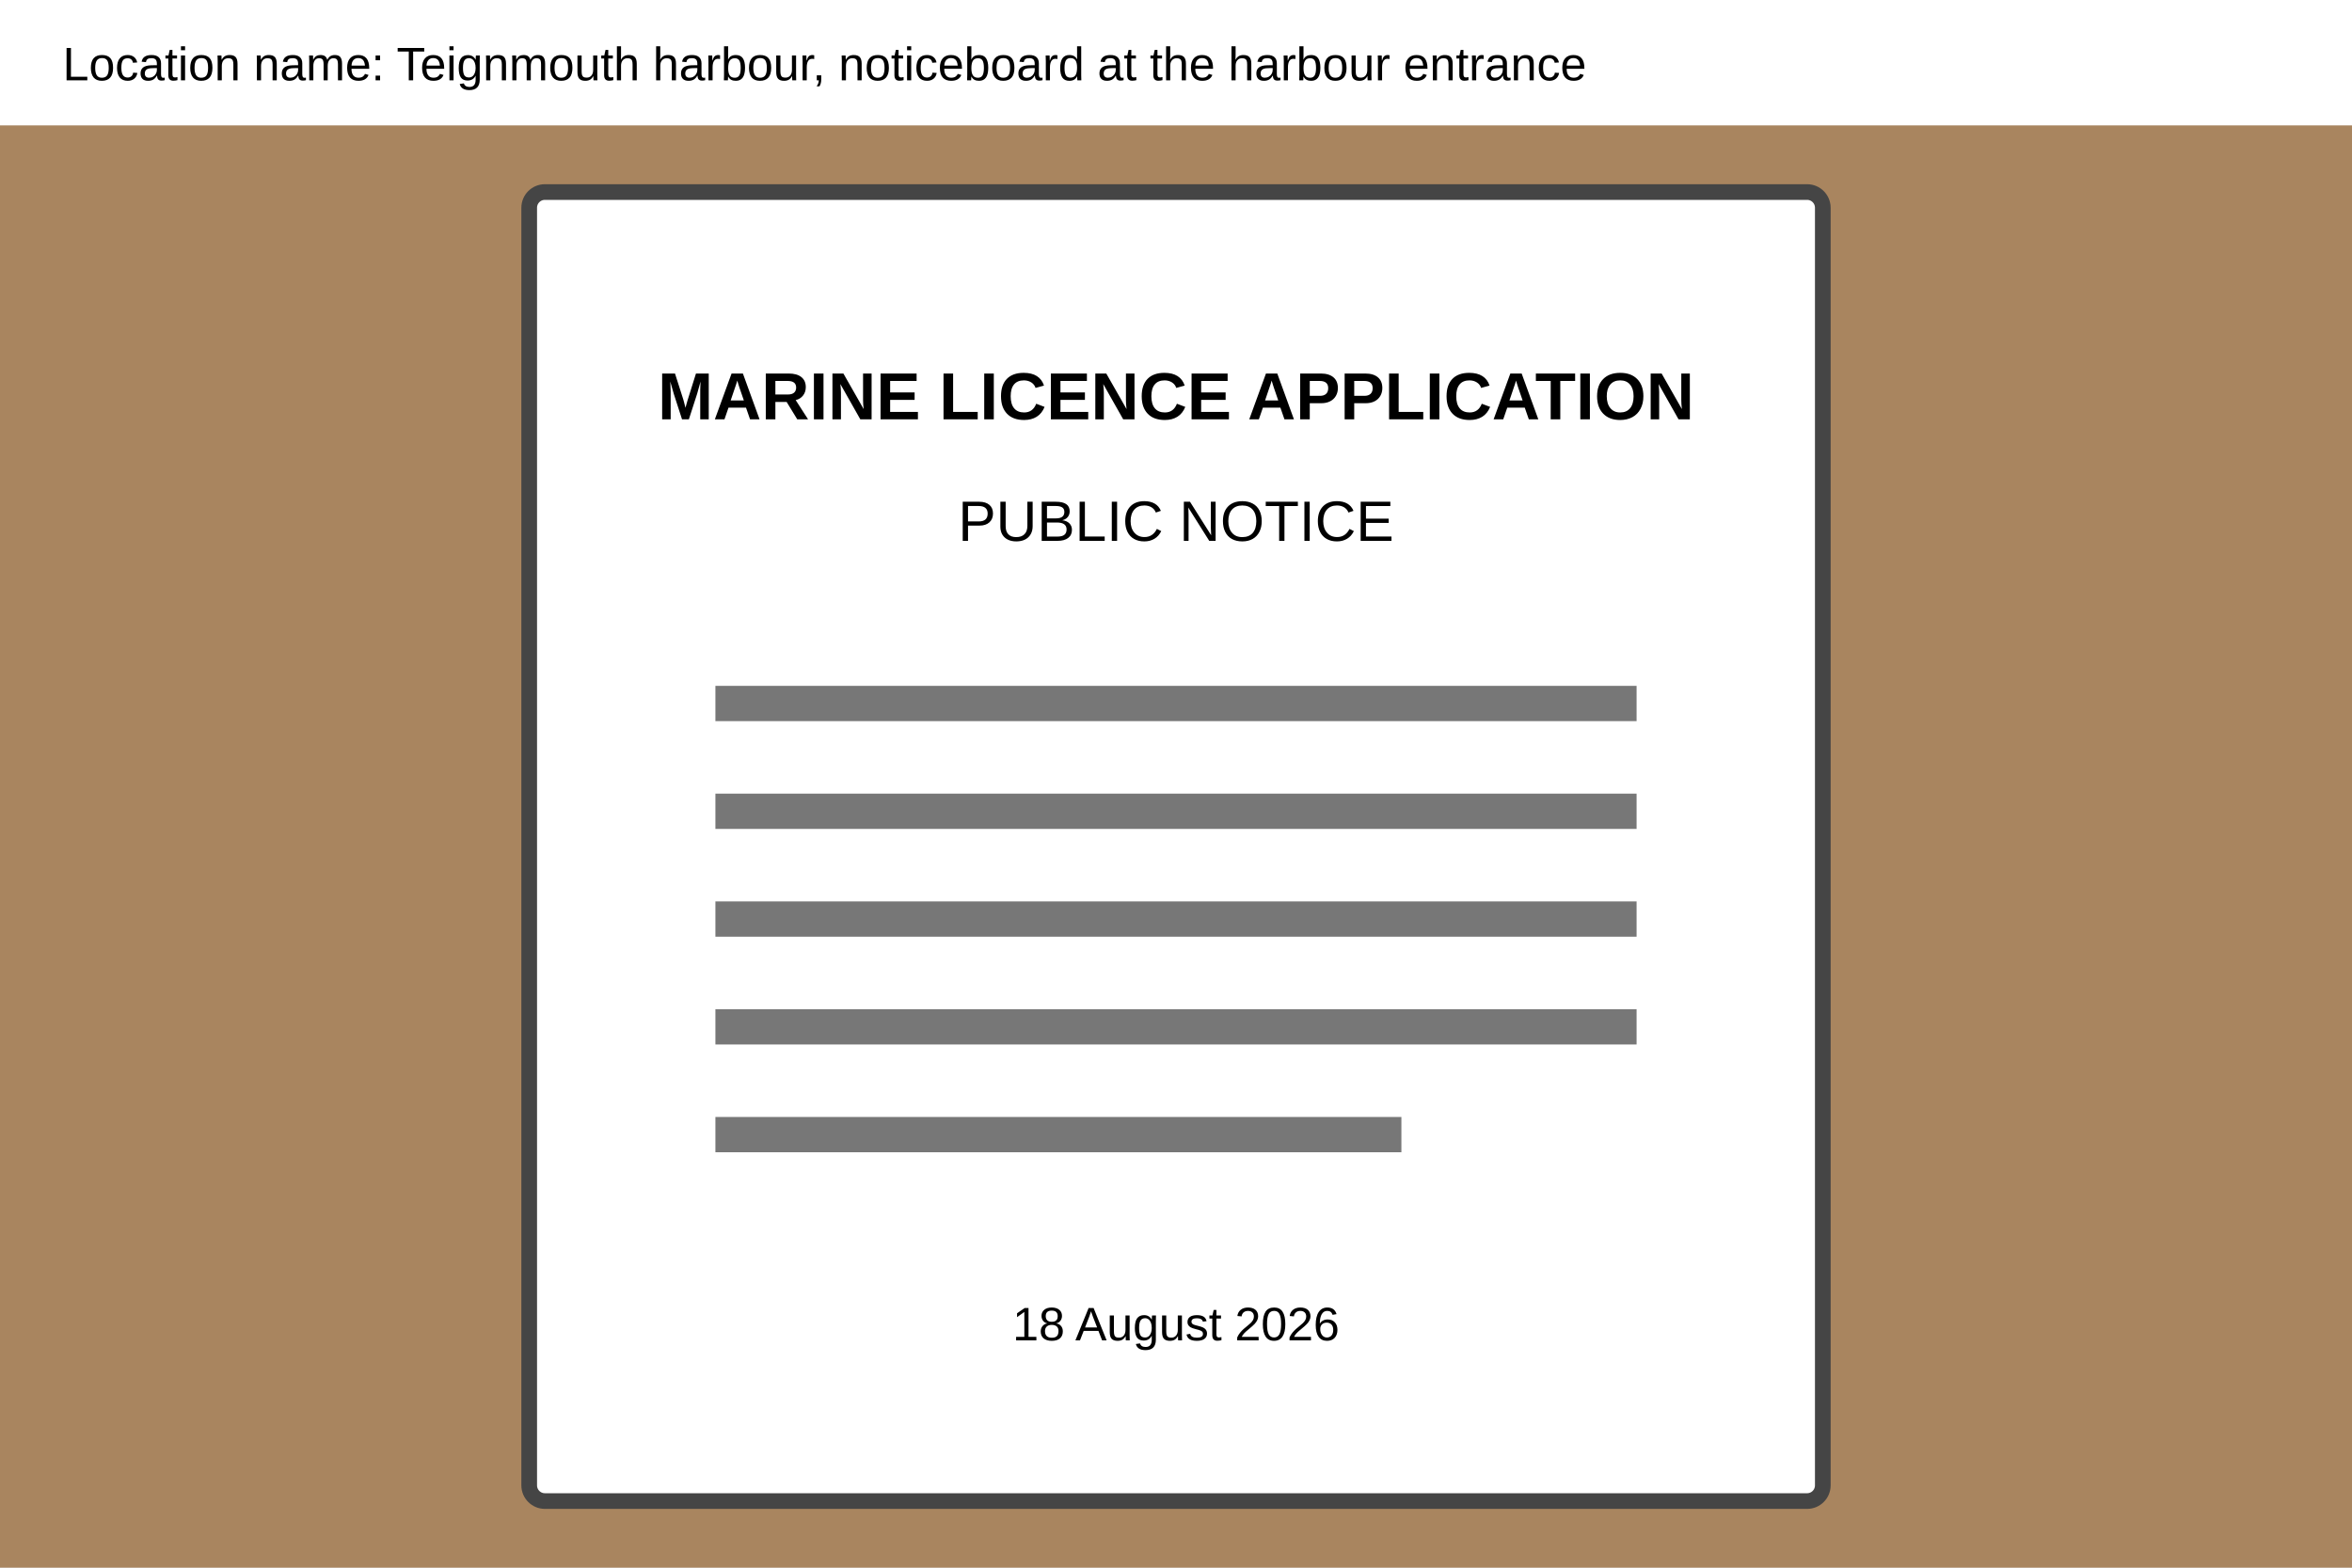
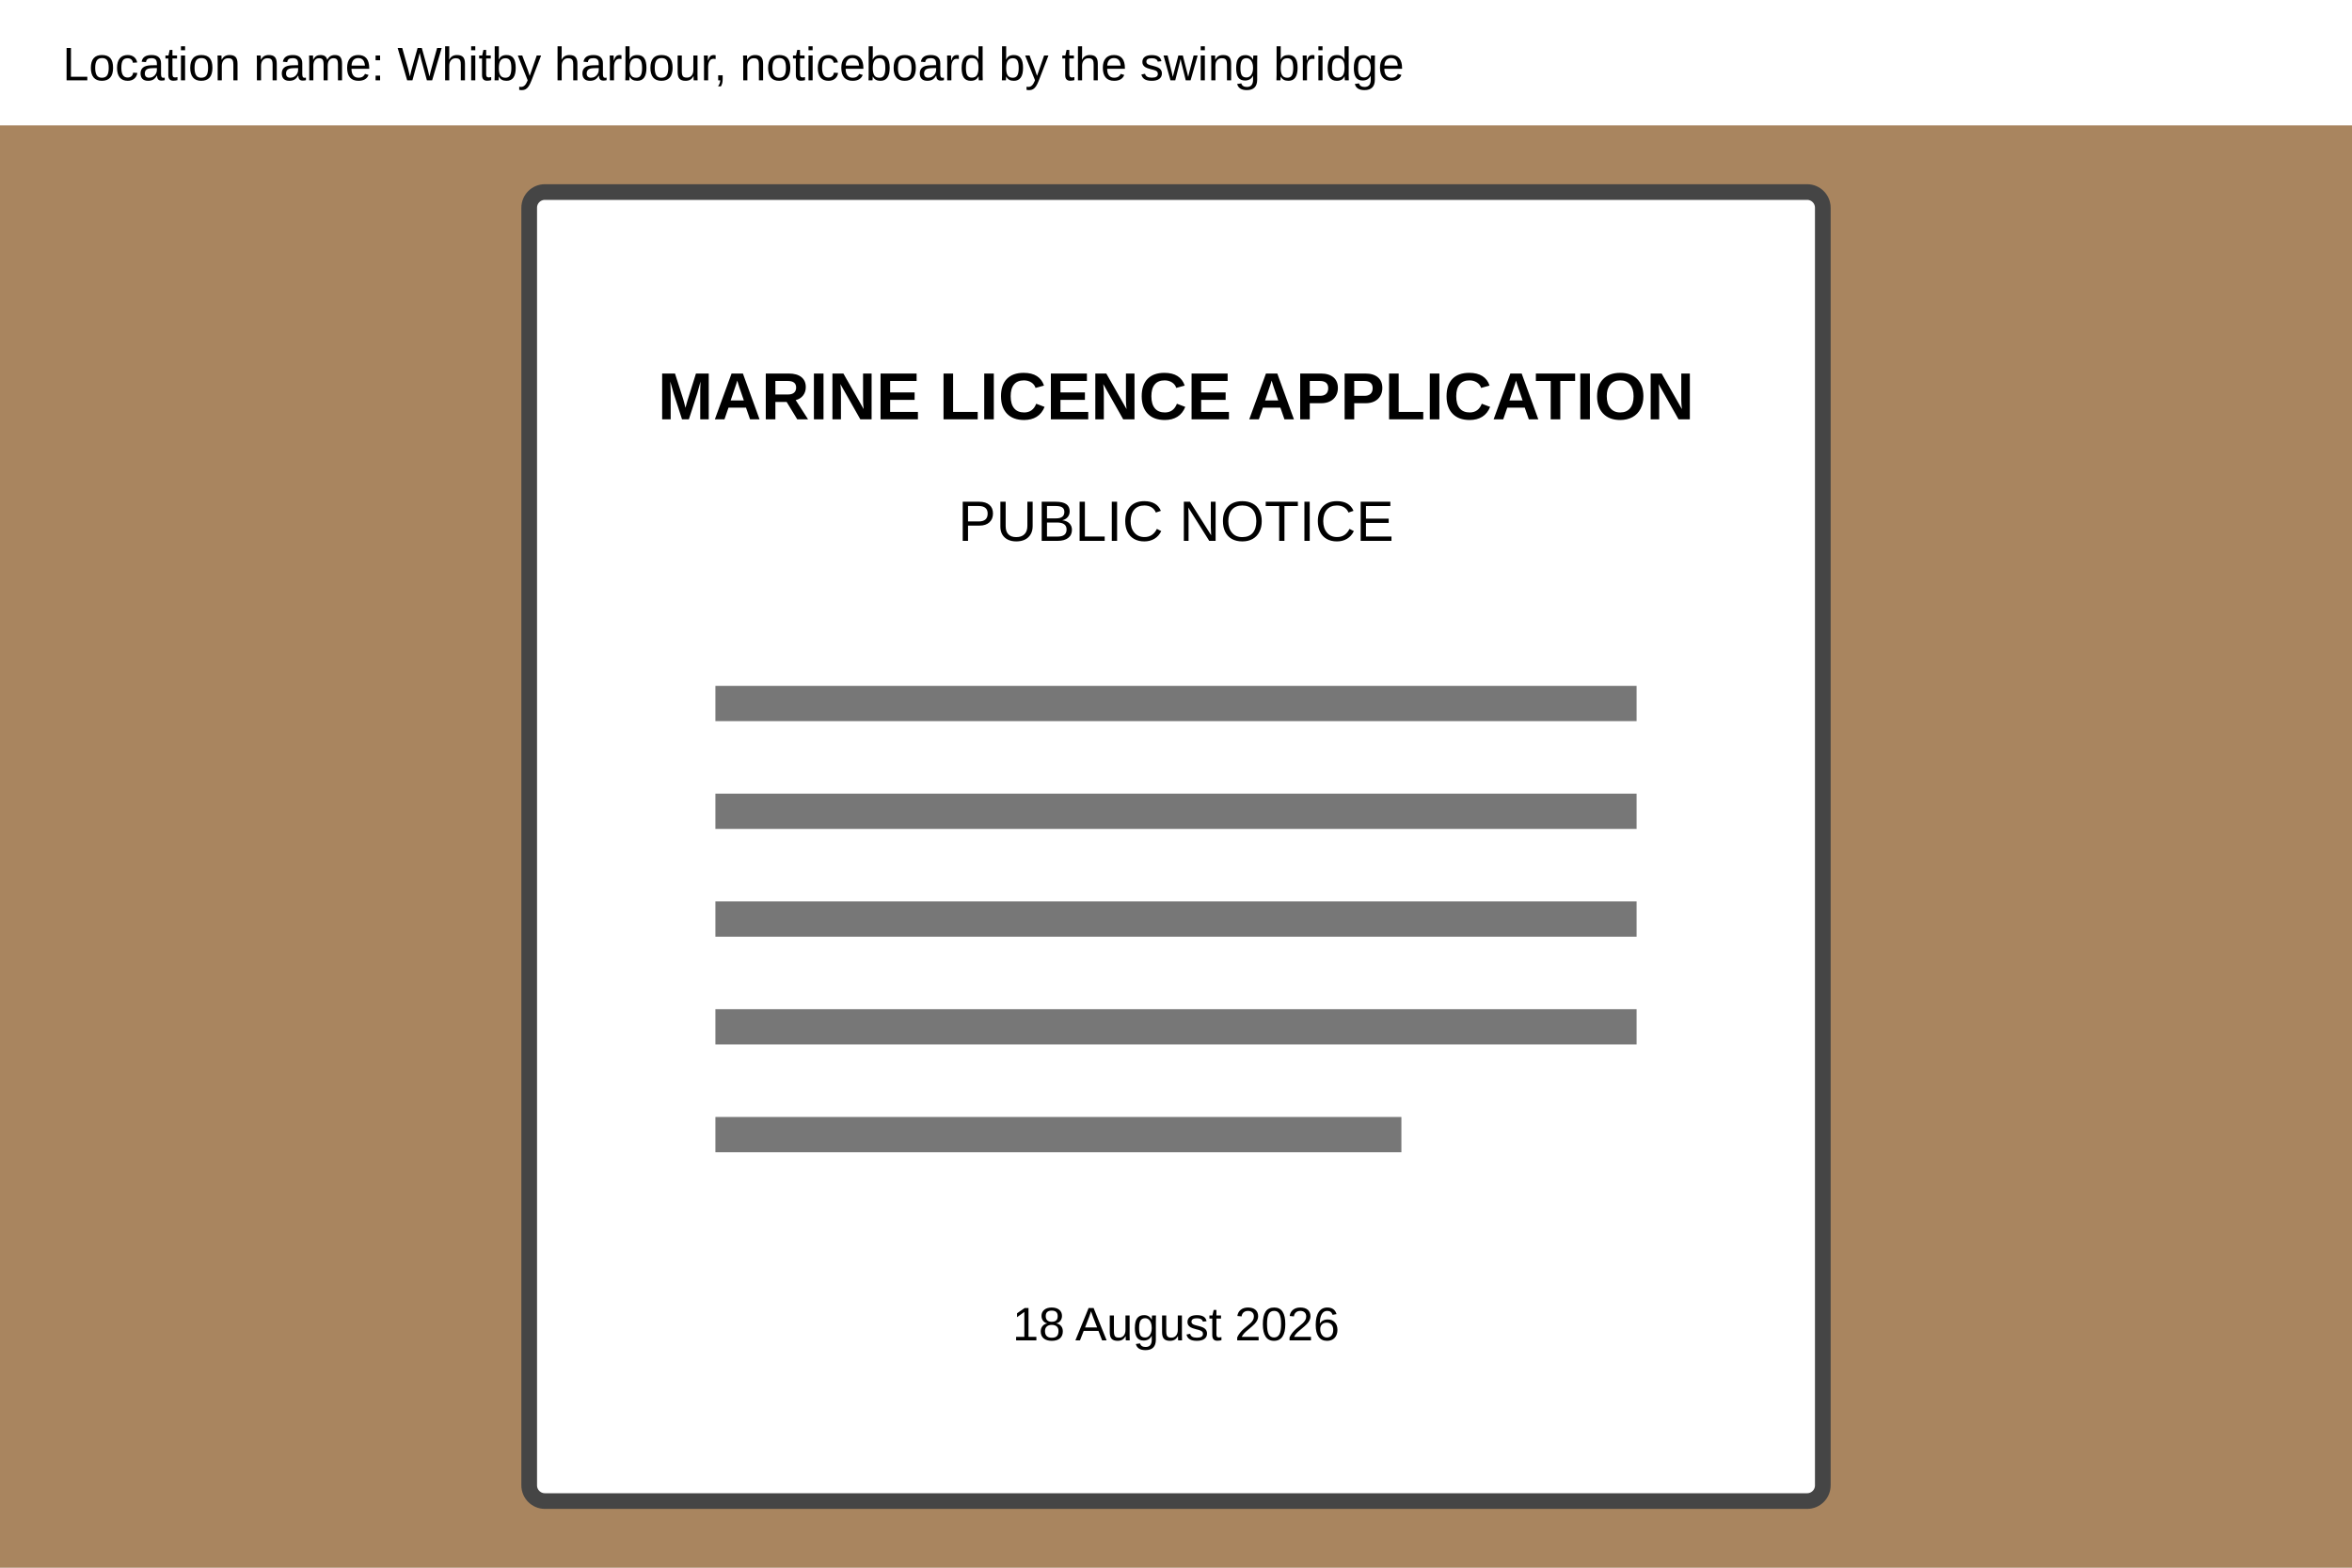
<svg xmlns="http://www.w3.org/2000/svg" width="1200" height="800" viewBox="0 0 1200 800">
  <rect width="1200" height="64" fill="#fff" />
-   <text x="32" y="41" font-family="Arial" font-size="24">Location name: Teignmouth harbour, noticeboard at the harbour entrance</text>
+   <text x="32" y="41" font-family="Arial" font-size="24">Location name: Whitby harbour, noticeboard by the swing bridge</text>
  <g transform="translate(0 64)">
    <rect width="1200" height="736" fill="#a9855f" />
    <rect x="270" y="34" width="660" height="668" rx="8" fill="#fff" stroke="#454545" stroke-width="8" />
    <text x="600" y="150" text-anchor="middle" font-family="Arial" font-size="34" font-weight="700">MARINE LICENCE APPLICATION</text>
    <text x="600" y="212" text-anchor="middle" font-family="Arial" font-size="29">PUBLIC NOTICE</text>
    <path d="M365 295h470M365 350h470M365 405h470M365 460h470M365 515h350" stroke="#777" stroke-width="18" />
    <text x="600" y="620" text-anchor="middle" font-family="Arial" font-size="24">18 August 2026</text>
  </g>
</svg>
